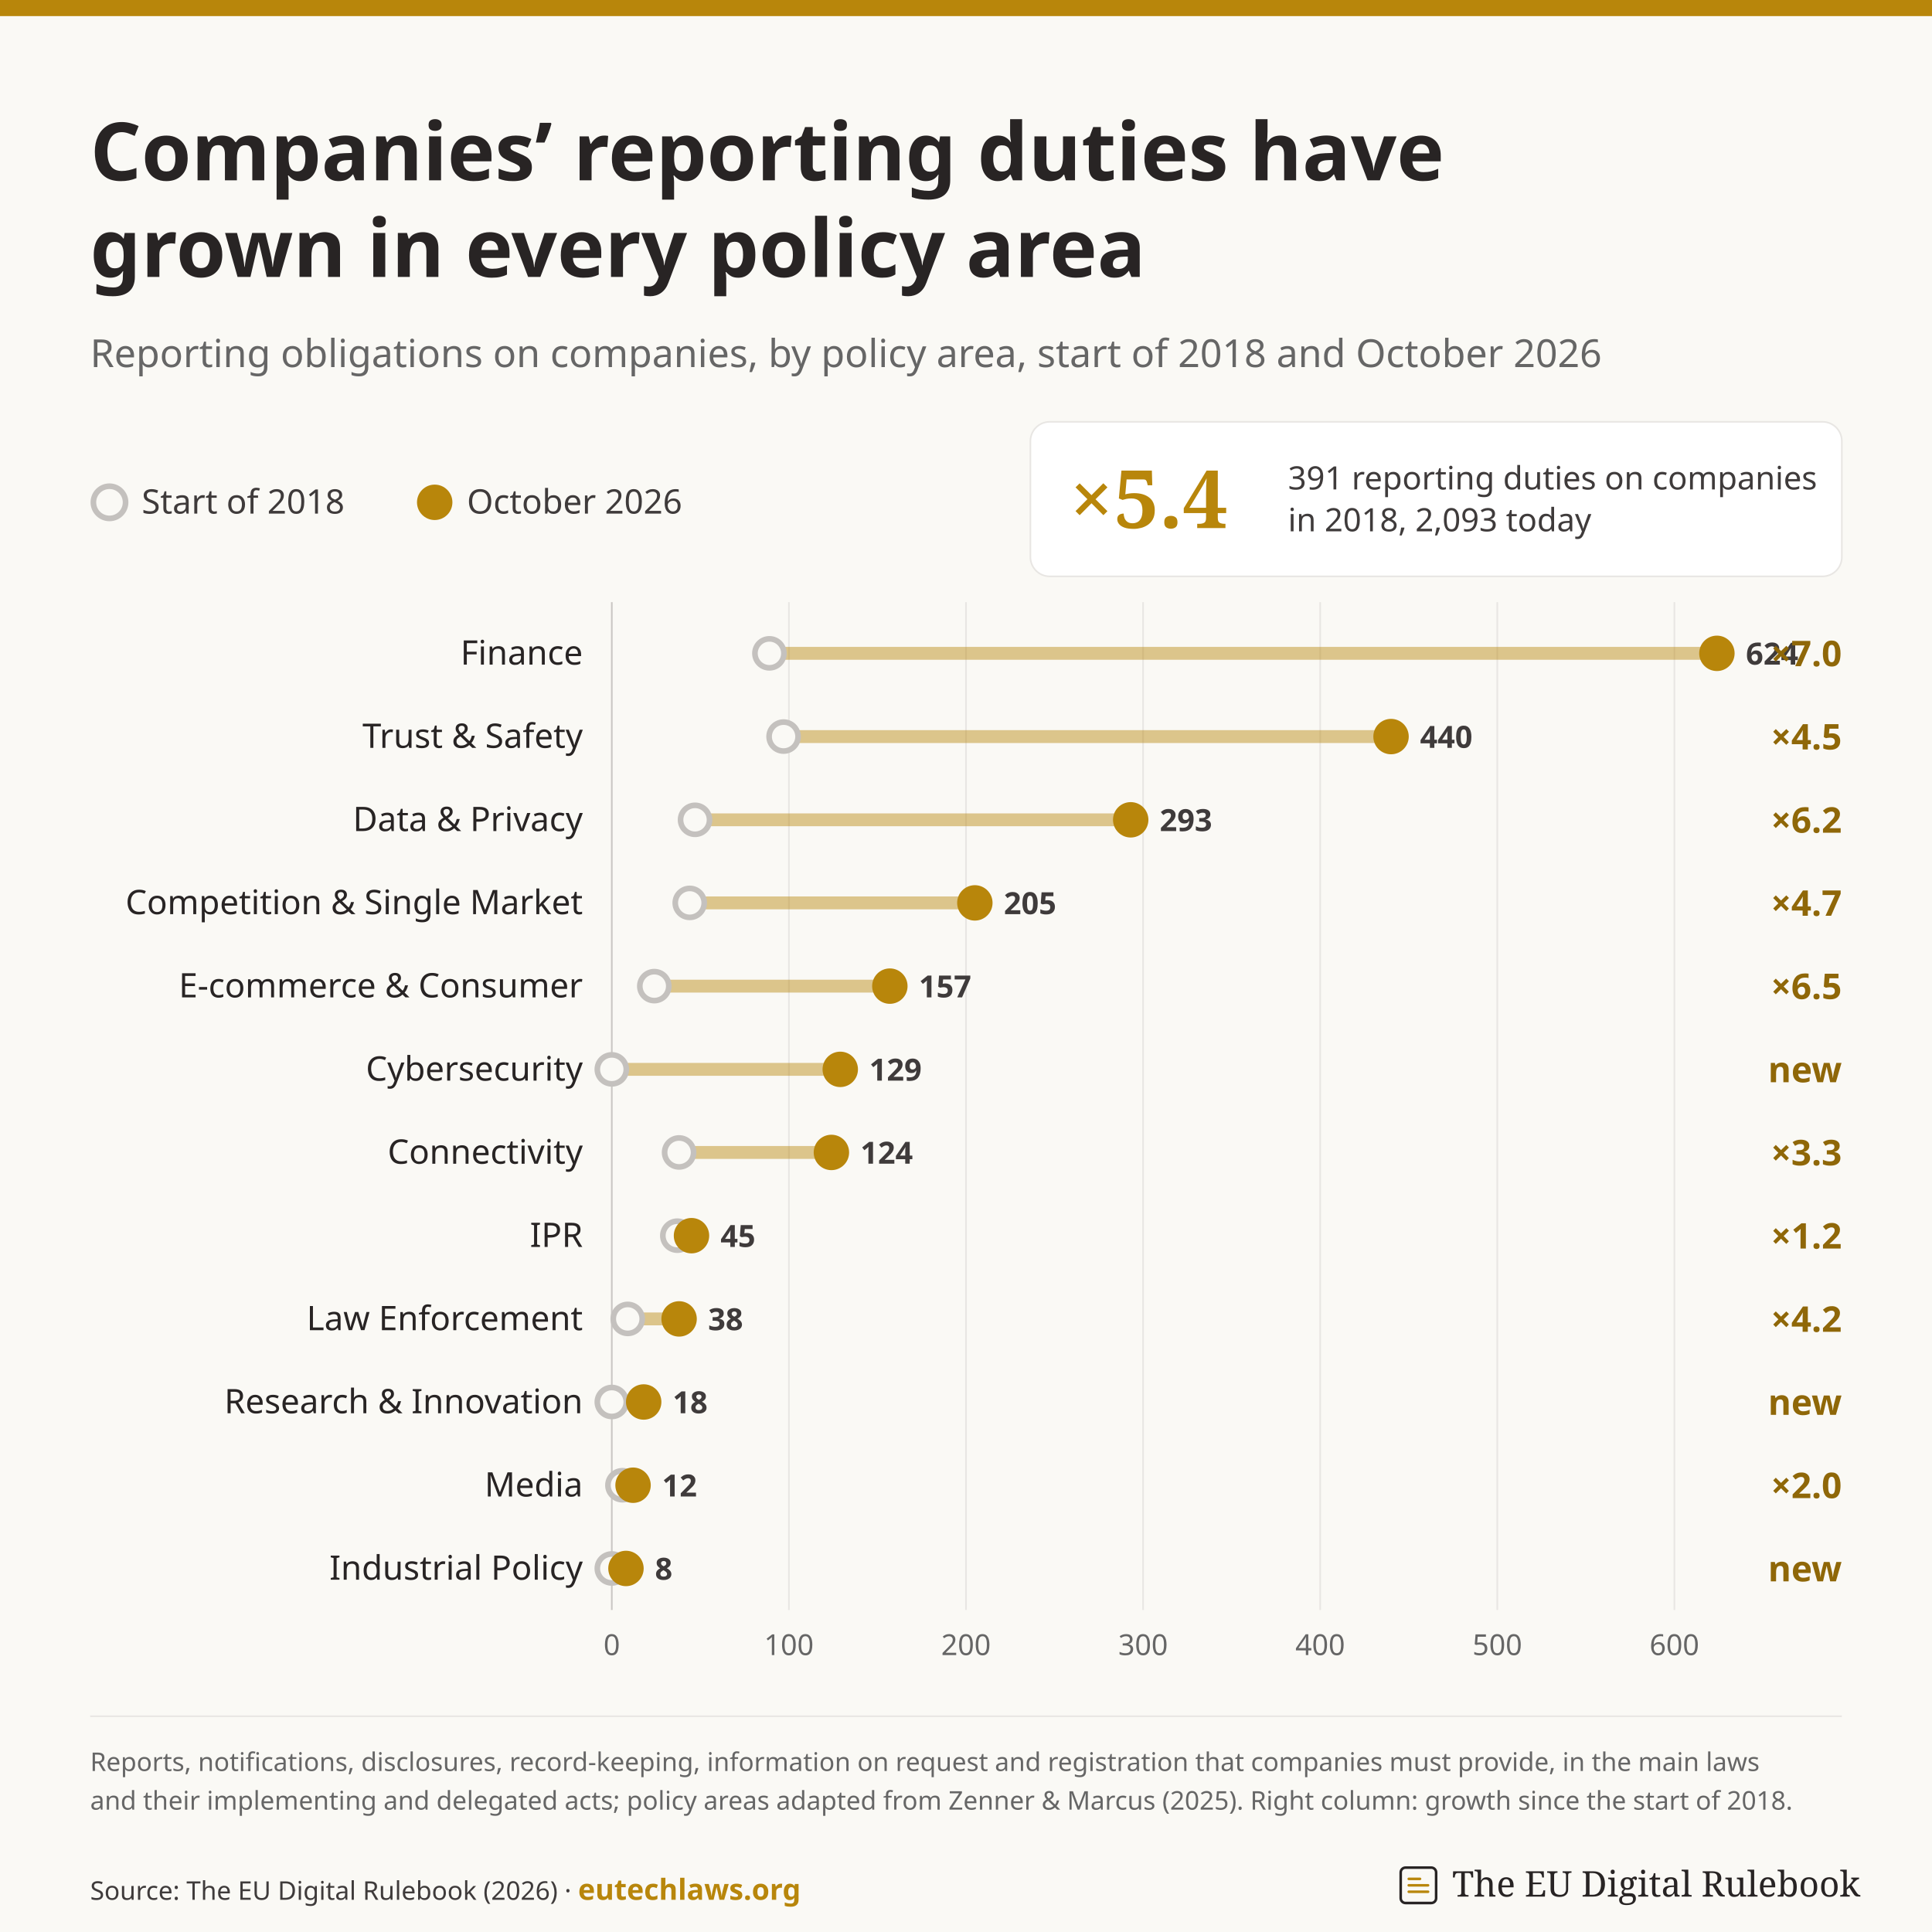
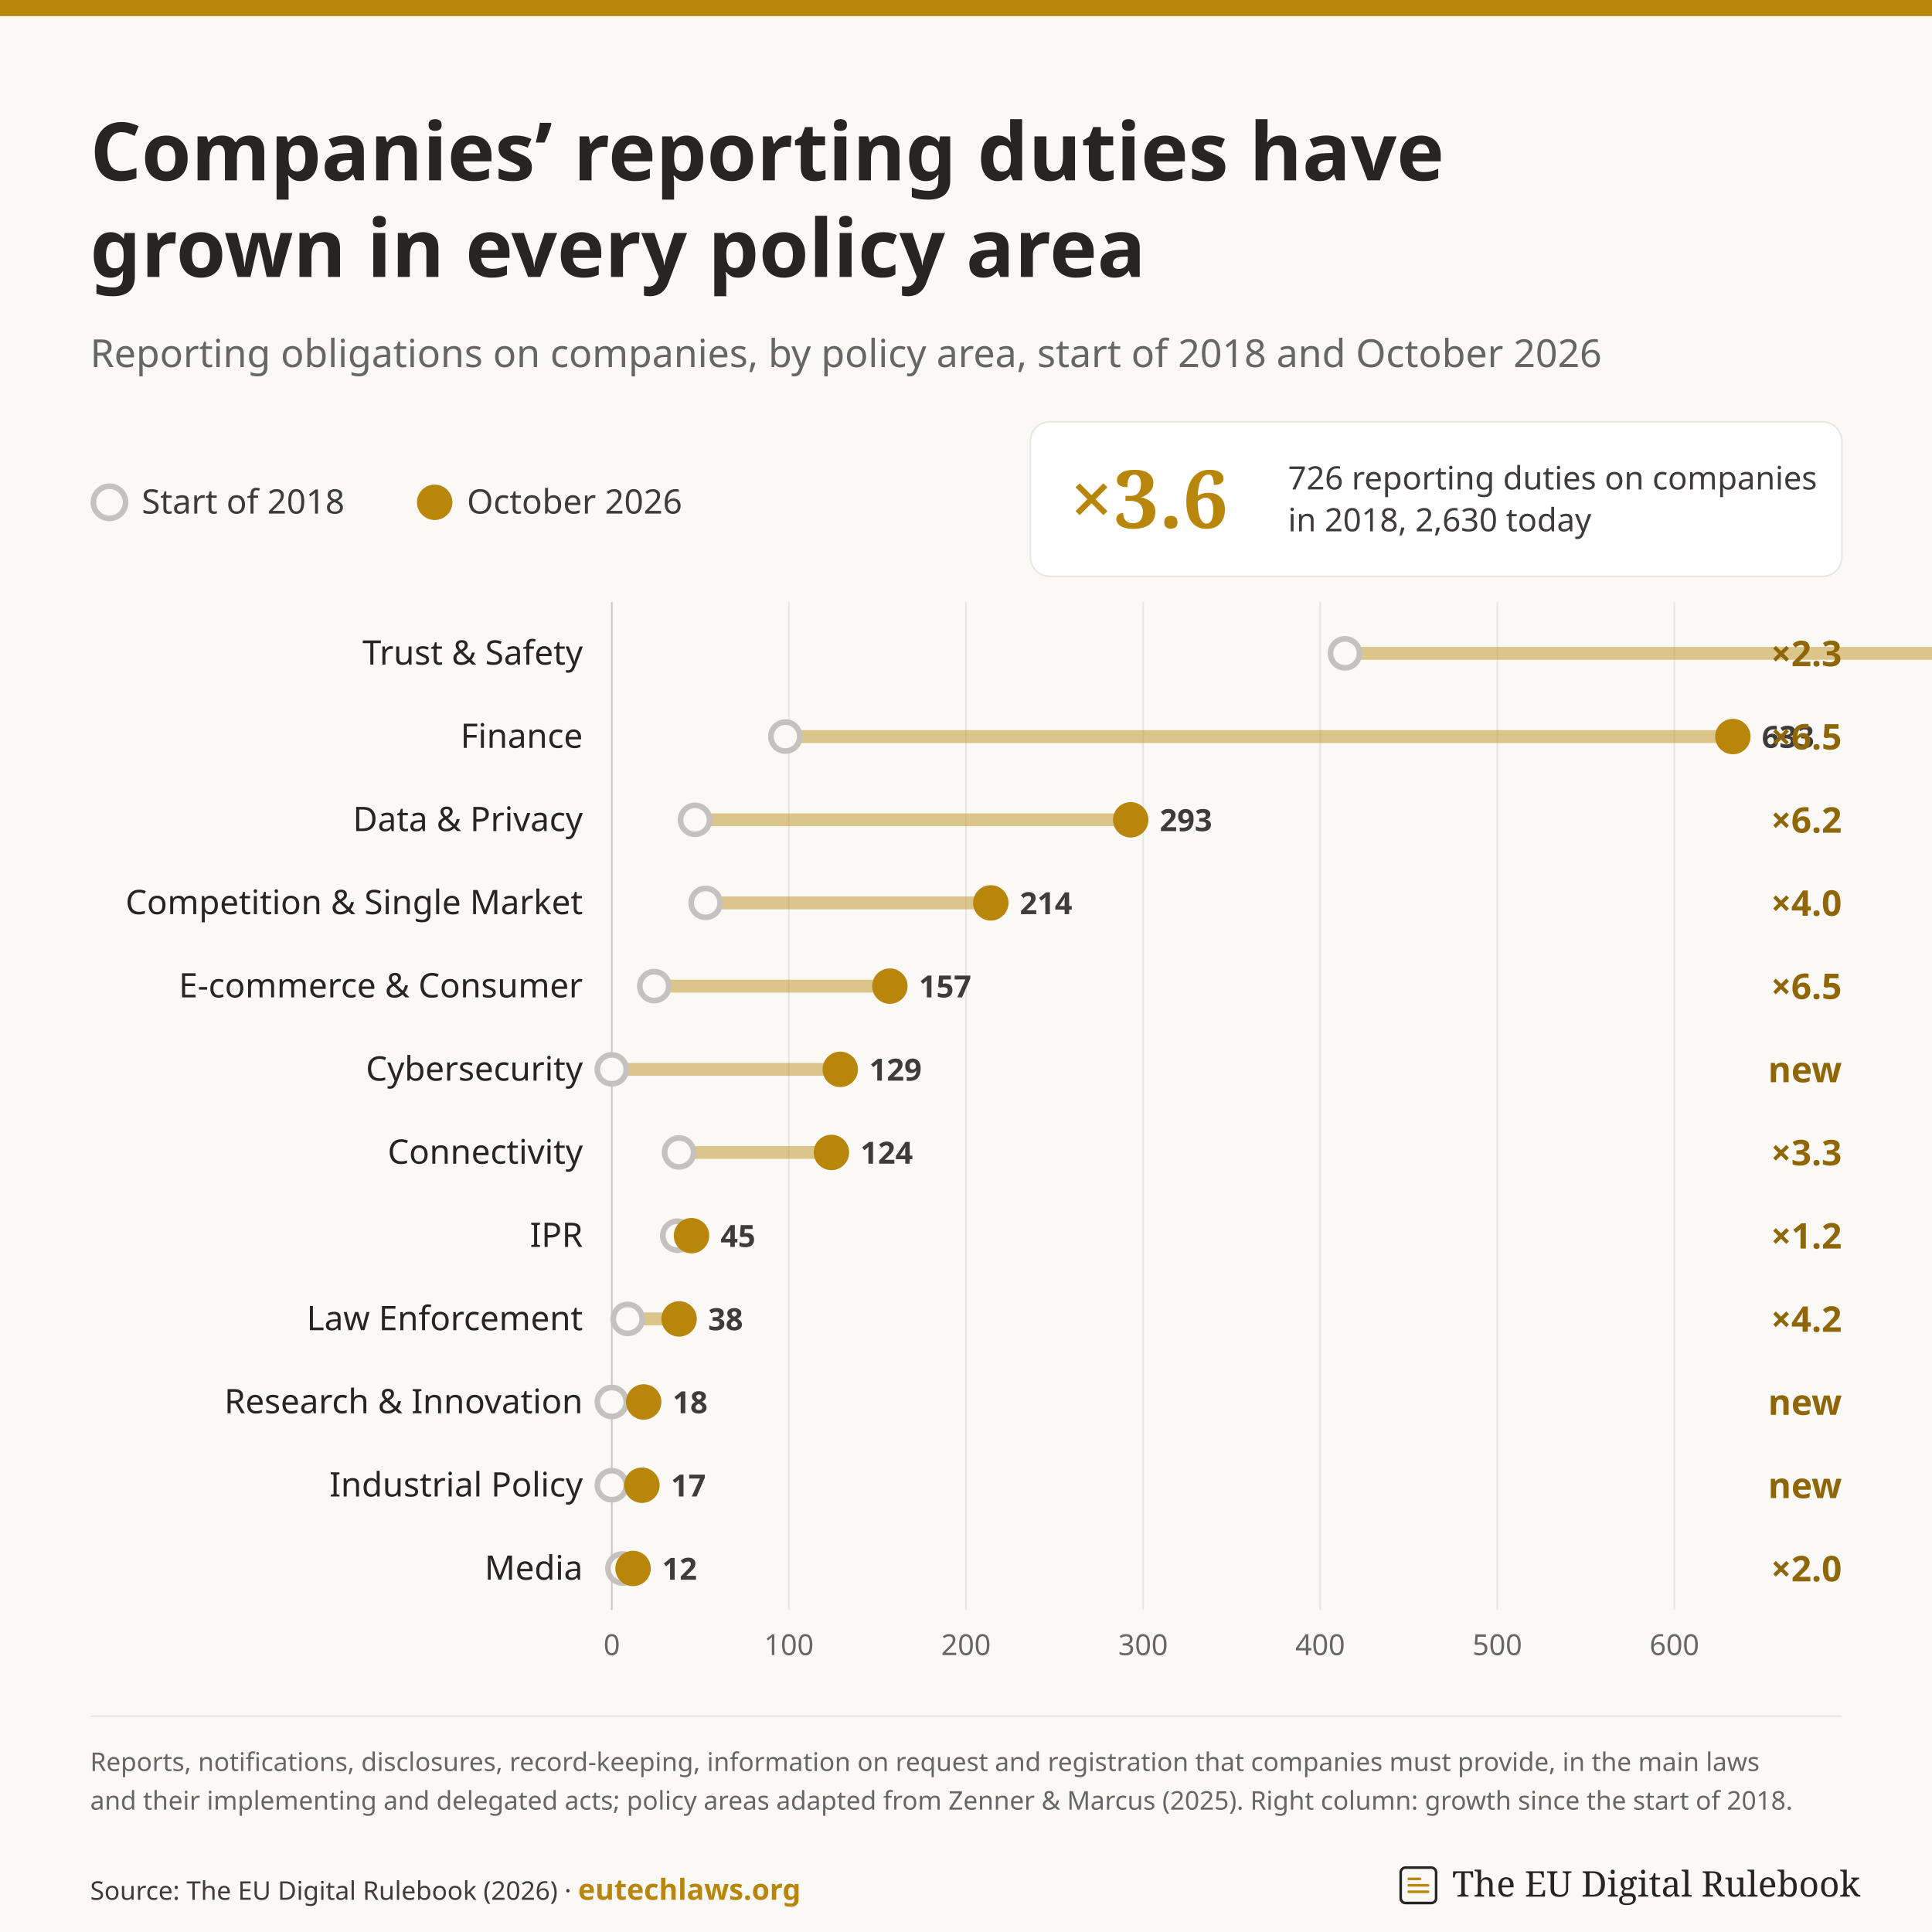
- <svg xmlns="http://www.w3.org/2000/svg" viewBox="0 0 1200 1200" width="100%" role="img" aria-label="Companies' reporting duties have grown in every policy area, from 391 at the start of 2018 to 2,093 in October 2026: Finance 89 to 624; Trust &amp; Safety 97 to 440; Data &amp; Privacy 47 to 293; Competition &amp; Single Market 44 to 205; E-commerce &amp; Consumer Protection 24 to 157; Cybersecurity 0 to 129; Connectivity 38 to 124; IPR 37 to 45; Law Enforcement 9 to 38; Research &amp; Innovation 0 to 18; Media 6 to 12; Industrial Policy 0 to 8">
+ <svg xmlns="http://www.w3.org/2000/svg" viewBox="0 0 1200 1200" width="100%" role="img" aria-label="Companies' reporting duties have grown in every policy area, from 726 at the start of 2018 to 2,630 in October 2026: Trust &amp; Safety 414 to 950; Finance 98 to 633; Data &amp; Privacy 47 to 293; Competition &amp; Single Market 53 to 214; E-commerce &amp; Consumer Protection 24 to 157; Cybersecurity 0 to 129; Connectivity 38 to 124; IPR 37 to 45; Law Enforcement 9 to 38; Research &amp; Innovation 0 to 18; Industrial Policy 0 to 17; Media 6 to 12">
  <rect width="1200" height="1200" fill="#FAF9F5" />
  <rect width="1200" height="10" fill="#B8860B" />
  <text x="56.0" y="112.0" text-anchor="start" font-family="DM Sans, sans-serif" font-size="50" font-weight="700" fill="#282424">Companies’ reporting duties have</text>
  <text x="56.0" y="172.0" text-anchor="start" font-family="DM Sans, sans-serif" font-size="50" font-weight="700" fill="#282424">grown in every policy area</text>
  <text x="56.0" y="228.0" text-anchor="start" font-family="DM Sans, sans-serif" font-size="24" font-weight="400" fill="#666666">Reporting obligations on companies, by policy area, start of 2018 and October 2026</text>
  <circle cx="68" cy="312" r="10" fill="#FAF9F5" stroke="#C4C1BE" stroke-width="3.5" />
  <text x="88.0" y="319.0" text-anchor="start" font-family="DM Sans, sans-serif" font-size="21" font-weight="400" fill="#3F3B3B">Start of 2018</text>
  <circle cx="270" cy="312" r="11" fill="#B8860B" />
  <text x="290.0" y="319.0" text-anchor="start" font-family="DM Sans, sans-serif" font-size="21" font-weight="400" fill="#3F3B3B">October 2026</text>
  <line x1="380.0" x2="380.0" y1="374" y2="1000.0" stroke="#C9C6C3" />
  <text x="380.0" y="1028.0" text-anchor="middle" font-family="DM Sans, sans-serif" font-size="18" font-weight="400" fill="#666666">0</text>
  <line x1="490.0" x2="490.0" y1="374" y2="1000.0" stroke="#E8E6E3" />
  <text x="490.0" y="1028.0" text-anchor="middle" font-family="DM Sans, sans-serif" font-size="18" font-weight="400" fill="#666666">100</text>
  <line x1="600.0" x2="600.0" y1="374" y2="1000.0" stroke="#E8E6E3" />
  <text x="600.0" y="1028.0" text-anchor="middle" font-family="DM Sans, sans-serif" font-size="18" font-weight="400" fill="#666666">200</text>
  <line x1="710.0" x2="710.0" y1="374" y2="1000.0" stroke="#E8E6E3" />
  <text x="710.0" y="1028.0" text-anchor="middle" font-family="DM Sans, sans-serif" font-size="18" font-weight="400" fill="#666666">300</text>
  <line x1="820.0" x2="820.0" y1="374" y2="1000.0" stroke="#E8E6E3" />
  <text x="820.0" y="1028.0" text-anchor="middle" font-family="DM Sans, sans-serif" font-size="18" font-weight="400" fill="#666666">400</text>
  <line x1="930.0" x2="930.0" y1="374" y2="1000.0" stroke="#E8E6E3" />
  <text x="930.0" y="1028.0" text-anchor="middle" font-family="DM Sans, sans-serif" font-size="18" font-weight="400" fill="#666666">500</text>
  <line x1="1040.0" x2="1040.0" y1="374" y2="1000.0" stroke="#E8E6E3" />
  <text x="1040.0" y="1028.0" text-anchor="middle" font-family="DM Sans, sans-serif" font-size="18" font-weight="400" fill="#666666">600</text>
-   <text x="362.0" y="412.8" text-anchor="end" font-family="DM Sans, sans-serif" font-size="21" font-weight="500" fill="#282424">Finance</text>
-   <line x1="477.9" x2="1066.4" y1="405.8" y2="405.8" stroke="#B8860B" stroke-opacity="0.45" stroke-width="8" stroke-linecap="round" />
-   <circle cx="477.9" cy="405.8" r="9" fill="#FAF9F5" stroke="#C4C1BE" stroke-width="3.5" />
-   <circle cx="1066.4" cy="405.8" r="11" fill="#B8860B" />
-   <text x="1084.4" y="412.8" text-anchor="start" font-family="DM Sans, sans-serif" font-size="19" font-weight="600" fill="#3F3B3B">624</text>
-   <text x="1144.0" y="413.8" text-anchor="end" font-family="DM Sans, sans-serif" font-size="22" font-weight="700" fill="#8F6708">×7.0</text>
-   <text x="362.0" y="464.5" text-anchor="end" font-family="DM Sans, sans-serif" font-size="21" font-weight="500" fill="#282424">Trust &amp; Safety</text>
-   <line x1="486.7" x2="864.0" y1="457.5" y2="457.5" stroke="#B8860B" stroke-opacity="0.45" stroke-width="8" stroke-linecap="round" />
-   <circle cx="486.7" cy="457.5" r="9" fill="#FAF9F5" stroke="#C4C1BE" stroke-width="3.5" />
-   <circle cx="864.0" cy="457.5" r="11" fill="#B8860B" />
-   <text x="882.0" y="464.5" text-anchor="start" font-family="DM Sans, sans-serif" font-size="19" font-weight="600" fill="#3F3B3B">440</text>
-   <text x="1144.0" y="465.5" text-anchor="end" font-family="DM Sans, sans-serif" font-size="22" font-weight="700" fill="#8F6708">×4.5</text>
+   <text x="362.0" y="412.8" text-anchor="end" font-family="DM Sans, sans-serif" font-size="21" font-weight="500" fill="#282424">Trust &amp; Safety</text>
+   <line x1="835.4" x2="1425.0" y1="405.8" y2="405.8" stroke="#B8860B" stroke-opacity="0.45" stroke-width="8" stroke-linecap="round" />
+   <circle cx="835.4" cy="405.8" r="9" fill="#FAF9F5" stroke="#C4C1BE" stroke-width="3.5" />
+   <circle cx="1425.0" cy="405.8" r="11" fill="#B8860B" />
+   <text x="1443.0" y="412.8" text-anchor="start" font-family="DM Sans, sans-serif" font-size="19" font-weight="600" fill="#3F3B3B">950</text>
+   <text x="1144.0" y="413.8" text-anchor="end" font-family="DM Sans, sans-serif" font-size="22" font-weight="700" fill="#8F6708">×2.3</text>
+   <text x="362.0" y="464.5" text-anchor="end" font-family="DM Sans, sans-serif" font-size="21" font-weight="500" fill="#282424">Finance</text>
+   <line x1="487.8" x2="1076.3" y1="457.5" y2="457.5" stroke="#B8860B" stroke-opacity="0.45" stroke-width="8" stroke-linecap="round" />
+   <circle cx="487.8" cy="457.5" r="9" fill="#FAF9F5" stroke="#C4C1BE" stroke-width="3.5" />
+   <circle cx="1076.3" cy="457.5" r="11" fill="#B8860B" />
+   <text x="1094.3" y="464.5" text-anchor="start" font-family="DM Sans, sans-serif" font-size="19" font-weight="600" fill="#3F3B3B">633</text>
+   <text x="1144.0" y="465.5" text-anchor="end" font-family="DM Sans, sans-serif" font-size="22" font-weight="700" fill="#8F6708">×6.5</text>
  <text x="362.0" y="516.2" text-anchor="end" font-family="DM Sans, sans-serif" font-size="21" font-weight="500" fill="#282424">Data &amp; Privacy</text>
  <line x1="431.7" x2="702.3" y1="509.2" y2="509.2" stroke="#B8860B" stroke-opacity="0.45" stroke-width="8" stroke-linecap="round" />
  <circle cx="431.7" cy="509.2" r="9" fill="#FAF9F5" stroke="#C4C1BE" stroke-width="3.5" />
  <circle cx="702.3" cy="509.2" r="11" fill="#B8860B" />
  <text x="720.3" y="516.2" text-anchor="start" font-family="DM Sans, sans-serif" font-size="19" font-weight="600" fill="#3F3B3B">293</text>
  <text x="1144.0" y="517.2" text-anchor="end" font-family="DM Sans, sans-serif" font-size="22" font-weight="700" fill="#8F6708">×6.2</text>
  <text x="362.0" y="567.8" text-anchor="end" font-family="DM Sans, sans-serif" font-size="21" font-weight="500" fill="#282424">Competition &amp; Single Market</text>
-   <line x1="428.4" x2="605.5" y1="560.8" y2="560.8" stroke="#B8860B" stroke-opacity="0.45" stroke-width="8" stroke-linecap="round" />
-   <circle cx="428.4" cy="560.8" r="9" fill="#FAF9F5" stroke="#C4C1BE" stroke-width="3.5" />
-   <circle cx="605.5" cy="560.8" r="11" fill="#B8860B" />
-   <text x="623.5" y="567.8" text-anchor="start" font-family="DM Sans, sans-serif" font-size="19" font-weight="600" fill="#3F3B3B">205</text>
-   <text x="1144.0" y="568.8" text-anchor="end" font-family="DM Sans, sans-serif" font-size="22" font-weight="700" fill="#8F6708">×4.7</text>
+   <line x1="438.3" x2="615.4" y1="560.8" y2="560.8" stroke="#B8860B" stroke-opacity="0.45" stroke-width="8" stroke-linecap="round" />
+   <circle cx="438.3" cy="560.8" r="9" fill="#FAF9F5" stroke="#C4C1BE" stroke-width="3.5" />
+   <circle cx="615.4" cy="560.8" r="11" fill="#B8860B" />
+   <text x="633.4" y="567.8" text-anchor="start" font-family="DM Sans, sans-serif" font-size="19" font-weight="600" fill="#3F3B3B">214</text>
+   <text x="1144.0" y="568.8" text-anchor="end" font-family="DM Sans, sans-serif" font-size="22" font-weight="700" fill="#8F6708">×4.0</text>
  <text x="362.0" y="619.5" text-anchor="end" font-family="DM Sans, sans-serif" font-size="21" font-weight="500" fill="#282424">E-commerce &amp; Consumer</text>
  <line x1="406.4" x2="552.7" y1="612.5" y2="612.5" stroke="#B8860B" stroke-opacity="0.45" stroke-width="8" stroke-linecap="round" />
  <circle cx="406.4" cy="612.5" r="9" fill="#FAF9F5" stroke="#C4C1BE" stroke-width="3.5" />
  <circle cx="552.7" cy="612.5" r="11" fill="#B8860B" />
  <text x="570.7" y="619.5" text-anchor="start" font-family="DM Sans, sans-serif" font-size="19" font-weight="600" fill="#3F3B3B">157</text>
  <text x="1144.0" y="620.5" text-anchor="end" font-family="DM Sans, sans-serif" font-size="22" font-weight="700" fill="#8F6708">×6.5</text>
  <text x="362.0" y="671.2" text-anchor="end" font-family="DM Sans, sans-serif" font-size="21" font-weight="500" fill="#282424">Cybersecurity</text>
  <line x1="380.0" x2="521.9" y1="664.2" y2="664.2" stroke="#B8860B" stroke-opacity="0.45" stroke-width="8" stroke-linecap="round" />
  <circle cx="380.0" cy="664.2" r="9" fill="#FAF9F5" stroke="#C4C1BE" stroke-width="3.5" />
  <circle cx="521.9" cy="664.2" r="11" fill="#B8860B" />
  <text x="539.9" y="671.2" text-anchor="start" font-family="DM Sans, sans-serif" font-size="19" font-weight="600" fill="#3F3B3B">129</text>
  <text x="1144.0" y="672.2" text-anchor="end" font-family="DM Sans, sans-serif" font-size="22" font-weight="700" fill="#8F6708">new</text>
  <text x="362.0" y="722.8" text-anchor="end" font-family="DM Sans, sans-serif" font-size="21" font-weight="500" fill="#282424">Connectivity</text>
  <line x1="421.8" x2="516.4" y1="715.8" y2="715.8" stroke="#B8860B" stroke-opacity="0.45" stroke-width="8" stroke-linecap="round" />
  <circle cx="421.8" cy="715.8" r="9" fill="#FAF9F5" stroke="#C4C1BE" stroke-width="3.5" />
  <circle cx="516.4" cy="715.8" r="11" fill="#B8860B" />
  <text x="534.4" y="722.8" text-anchor="start" font-family="DM Sans, sans-serif" font-size="19" font-weight="600" fill="#3F3B3B">124</text>
  <text x="1144.0" y="723.8" text-anchor="end" font-family="DM Sans, sans-serif" font-size="22" font-weight="700" fill="#8F6708">×3.3</text>
  <text x="362.0" y="774.5" text-anchor="end" font-family="DM Sans, sans-serif" font-size="21" font-weight="500" fill="#282424">IPR</text>
  <line x1="420.7" x2="429.5" y1="767.5" y2="767.5" stroke="#B8860B" stroke-opacity="0.45" stroke-width="8" stroke-linecap="round" />
  <circle cx="420.7" cy="767.5" r="9" fill="#FAF9F5" stroke="#C4C1BE" stroke-width="3.5" />
  <circle cx="429.5" cy="767.5" r="11" fill="#B8860B" />
  <text x="447.5" y="774.5" text-anchor="start" font-family="DM Sans, sans-serif" font-size="19" font-weight="600" fill="#3F3B3B">45</text>
  <text x="1144.0" y="775.5" text-anchor="end" font-family="DM Sans, sans-serif" font-size="22" font-weight="700" fill="#8F6708">×1.2</text>
  <text x="362.0" y="826.2" text-anchor="end" font-family="DM Sans, sans-serif" font-size="21" font-weight="500" fill="#282424">Law Enforcement</text>
  <line x1="389.9" x2="421.8" y1="819.2" y2="819.2" stroke="#B8860B" stroke-opacity="0.45" stroke-width="8" stroke-linecap="round" />
  <circle cx="389.9" cy="819.2" r="9" fill="#FAF9F5" stroke="#C4C1BE" stroke-width="3.5" />
  <circle cx="421.8" cy="819.2" r="11" fill="#B8860B" />
  <text x="439.8" y="826.2" text-anchor="start" font-family="DM Sans, sans-serif" font-size="19" font-weight="600" fill="#3F3B3B">38</text>
  <text x="1144.0" y="827.2" text-anchor="end" font-family="DM Sans, sans-serif" font-size="22" font-weight="700" fill="#8F6708">×4.2</text>
  <text x="362.0" y="877.8" text-anchor="end" font-family="DM Sans, sans-serif" font-size="21" font-weight="500" fill="#282424">Research &amp; Innovation</text>
  <line x1="380.0" x2="399.8" y1="870.8" y2="870.8" stroke="#B8860B" stroke-opacity="0.45" stroke-width="8" stroke-linecap="round" />
  <circle cx="380.0" cy="870.8" r="9" fill="#FAF9F5" stroke="#C4C1BE" stroke-width="3.5" />
  <circle cx="399.8" cy="870.8" r="11" fill="#B8860B" />
  <text x="417.8" y="877.8" text-anchor="start" font-family="DM Sans, sans-serif" font-size="19" font-weight="600" fill="#3F3B3B">18</text>
  <text x="1144.0" y="878.8" text-anchor="end" font-family="DM Sans, sans-serif" font-size="22" font-weight="700" fill="#8F6708">new</text>
-   <text x="362.0" y="929.5" text-anchor="end" font-family="DM Sans, sans-serif" font-size="21" font-weight="500" fill="#282424">Media</text>
-   <line x1="386.6" x2="393.2" y1="922.5" y2="922.5" stroke="#B8860B" stroke-opacity="0.45" stroke-width="8" stroke-linecap="round" />
-   <circle cx="386.6" cy="922.5" r="9" fill="#FAF9F5" stroke="#C4C1BE" stroke-width="3.5" />
-   <circle cx="393.2" cy="922.5" r="11" fill="#B8860B" />
-   <text x="411.2" y="929.5" text-anchor="start" font-family="DM Sans, sans-serif" font-size="19" font-weight="600" fill="#3F3B3B">12</text>
-   <text x="1144.0" y="930.5" text-anchor="end" font-family="DM Sans, sans-serif" font-size="22" font-weight="700" fill="#8F6708">×2.0</text>
-   <text x="362.0" y="981.2" text-anchor="end" font-family="DM Sans, sans-serif" font-size="21" font-weight="500" fill="#282424">Industrial Policy</text>
-   <line x1="380.0" x2="388.8" y1="974.2" y2="974.2" stroke="#B8860B" stroke-opacity="0.45" stroke-width="8" stroke-linecap="round" />
-   <circle cx="380.0" cy="974.2" r="9" fill="#FAF9F5" stroke="#C4C1BE" stroke-width="3.5" />
-   <circle cx="388.8" cy="974.2" r="11" fill="#B8860B" />
-   <text x="406.8" y="981.2" text-anchor="start" font-family="DM Sans, sans-serif" font-size="19" font-weight="600" fill="#3F3B3B">8</text>
-   <text x="1144.0" y="982.2" text-anchor="end" font-family="DM Sans, sans-serif" font-size="22" font-weight="700" fill="#8F6708">new</text>
+   <text x="362.0" y="929.5" text-anchor="end" font-family="DM Sans, sans-serif" font-size="21" font-weight="500" fill="#282424">Industrial Policy</text>
+   <line x1="380.0" x2="398.7" y1="922.5" y2="922.5" stroke="#B8860B" stroke-opacity="0.45" stroke-width="8" stroke-linecap="round" />
+   <circle cx="380.0" cy="922.5" r="9" fill="#FAF9F5" stroke="#C4C1BE" stroke-width="3.5" />
+   <circle cx="398.7" cy="922.5" r="11" fill="#B8860B" />
+   <text x="416.7" y="929.5" text-anchor="start" font-family="DM Sans, sans-serif" font-size="19" font-weight="600" fill="#3F3B3B">17</text>
+   <text x="1144.0" y="930.5" text-anchor="end" font-family="DM Sans, sans-serif" font-size="22" font-weight="700" fill="#8F6708">new</text>
+   <text x="362.0" y="981.2" text-anchor="end" font-family="DM Sans, sans-serif" font-size="21" font-weight="500" fill="#282424">Media</text>
+   <line x1="386.6" x2="393.2" y1="974.2" y2="974.2" stroke="#B8860B" stroke-opacity="0.45" stroke-width="8" stroke-linecap="round" />
+   <circle cx="386.6" cy="974.2" r="9" fill="#FAF9F5" stroke="#C4C1BE" stroke-width="3.5" />
+   <circle cx="393.2" cy="974.2" r="11" fill="#B8860B" />
+   <text x="411.2" y="981.2" text-anchor="start" font-family="DM Sans, sans-serif" font-size="19" font-weight="600" fill="#3F3B3B">12</text>
+   <text x="1144.0" y="982.2" text-anchor="end" font-family="DM Sans, sans-serif" font-size="22" font-weight="700" fill="#8F6708">×2.0</text>
  <rect x="640" y="262" width="504" height="96" rx="12" fill="#FFFFFF" stroke="#E8E6E3" />
-   <text x="664.0" y="328.0" text-anchor="start" font-family="'Source Serif 4', Georgia, serif" font-size="50" font-weight="700" fill="#B8860B">×5.4</text>
-   <text x="800.0" y="304.0" text-anchor="start" font-family="DM Sans, sans-serif" font-size="20" font-weight="400" fill="#3F3B3B">391 reporting duties on companies</text>
-   <text x="800.0" y="330.0" text-anchor="start" font-family="DM Sans, sans-serif" font-size="20" font-weight="400" fill="#3F3B3B">in 2018, 2,093 today</text>
+   <text x="664.0" y="328.0" text-anchor="start" font-family="'Source Serif 4', Georgia, serif" font-size="50" font-weight="700" fill="#B8860B">×3.6</text>
+   <text x="800.0" y="304.0" text-anchor="start" font-family="DM Sans, sans-serif" font-size="20" font-weight="400" fill="#3F3B3B">726 reporting duties on companies</text>
+   <text x="800.0" y="330.0" text-anchor="start" font-family="DM Sans, sans-serif" font-size="20" font-weight="400" fill="#3F3B3B">in 2018, 2,630 today</text>
  <line x1="56" x2="1144" y1="1066" y2="1066" stroke="#E8E6E3" />
  <text x="56.0" y="1100.0" text-anchor="start" font-family="DM Sans, sans-serif" font-size="16" font-weight="400" fill="#666666">Reports, notifications, disclosures, record-keeping, information on request and registration that companies must provide, in the main laws</text>
  <text x="56.0" y="1124.0" text-anchor="start" font-family="DM Sans, sans-serif" font-size="16" font-weight="400" fill="#666666">and their implementing and delegated acts; policy areas adapted from Zenner &amp; Marcus (2025). Right column: growth since the start of 2018.</text>
  <g transform="translate(870,1160)">
    <rect x="0" y="0" width="22" height="22" rx="3" fill="none" stroke="#282424" stroke-width="1.6" />
    <path d="M5 15h12M5 11h12M5 7h7" stroke="#B8860B" stroke-width="1.6" stroke-linecap="round" />
  </g>
  <text x="902.0" y="1178.0" text-anchor="start" font-family="'Source Serif 4', Georgia, serif" font-size="22" font-weight="400" fill="#282424">The EU Digital Rulebook</text>
  <text x="56.0" y="1180.0" text-anchor="start" font-family="DM Sans, sans-serif" font-size="16" font-weight="500" fill="#3F3B3B">Source: The EU Digital Rulebook (2026) · <tspan fill="#B8860B" font-weight="700" font-size="18">eutechlaws.org</tspan>
  </text>
</svg>
